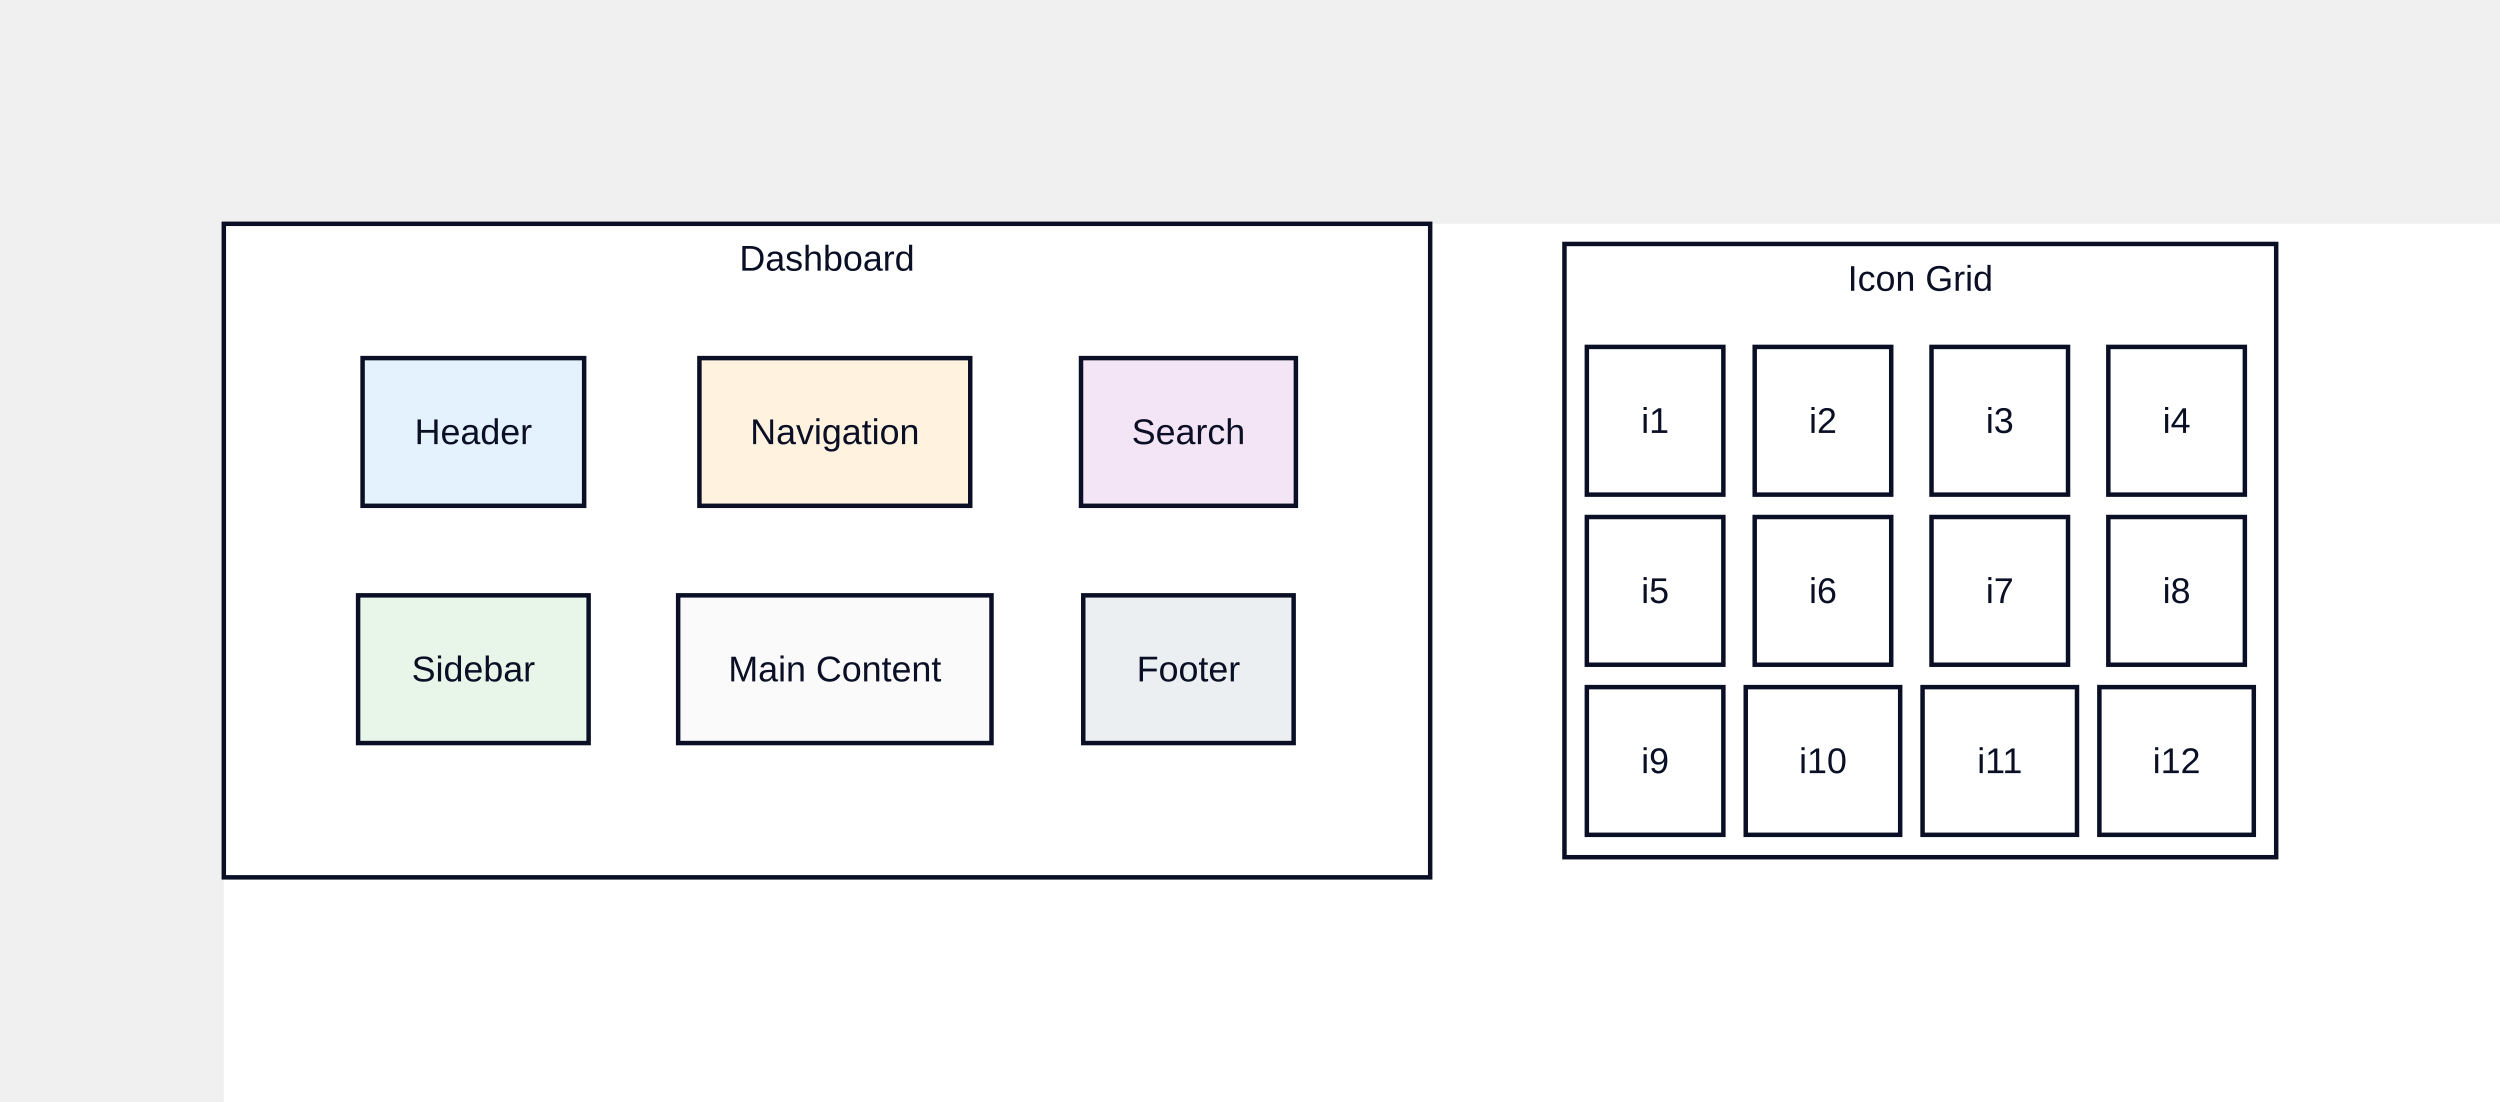
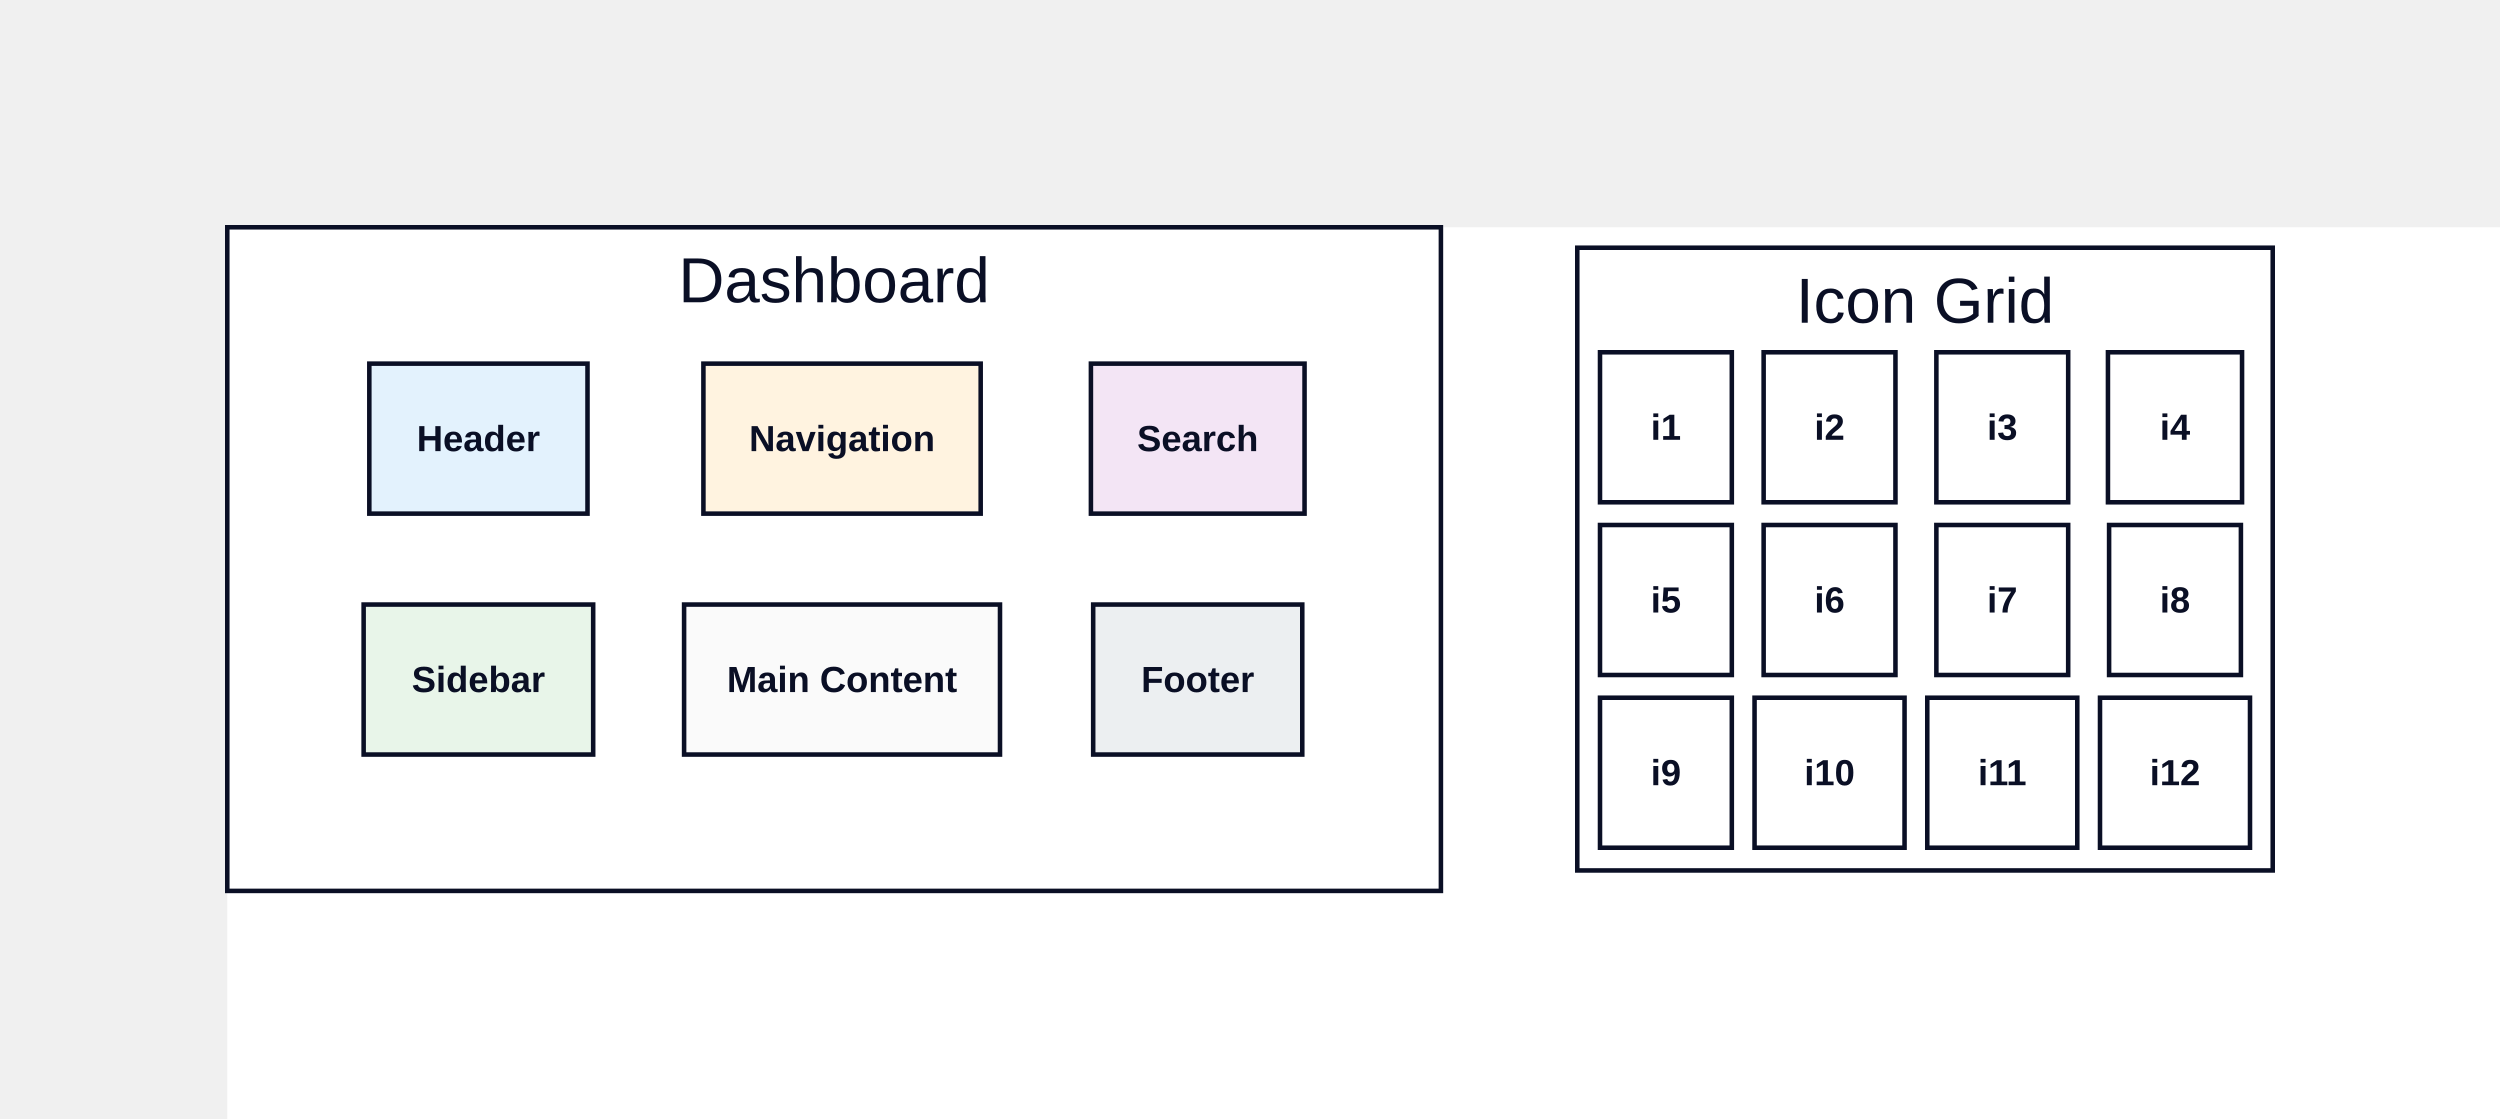
- <svg xmlns="http://www.w3.org/2000/svg" width="1117" height="492" viewBox="-100 -100 1117 492" data-d2-version="0.1.0">
+ <svg xmlns="http://www.w3.org/2000/svg" width="1100" height="492" viewBox="-100 -100 1100 492" data-d2-version="0.1.0">
  <defs>
    <marker id="arrow-triangle" markerWidth="10" markerHeight="10" refX="10" refY="5" orient="auto" markerUnits="strokeWidth">
      <path d="M0,0 L10,5 L0,10 Z" fill="#0A0F25" />
    </marker>
    <marker id="arrow-triangle-reverse" markerWidth="10" markerHeight="10" refX="0" refY="5" orient="auto" markerUnits="strokeWidth">
      <path d="M10,0 L0,5 L10,10 Z" fill="#0A0F25" />
    </marker>
    <marker id="arrow-diamond" markerWidth="10" markerHeight="10" refX="10" refY="5" orient="auto" markerUnits="strokeWidth">
      <path d="M0,5 L5,0 L10,5 L5,10 Z" fill="#0A0F25" />
    </marker>
    <marker id="arrow-diamond-reverse" markerWidth="10" markerHeight="10" refX="0" refY="5" orient="auto" markerUnits="strokeWidth">
      <path d="M0,5 L5,0 L10,5 L5,10 Z" fill="#0A0F25" />
    </marker>
    <marker id="arrow-circle" markerWidth="10" markerHeight="10" refX="6" refY="5" orient="auto" markerUnits="strokeWidth">
      <circle cx="5" cy="5" r="4" fill="#0A0F25" />
    </marker>
    <marker id="arrow-circle-reverse" markerWidth="10" markerHeight="10" refX="4" refY="5" orient="auto" markerUnits="strokeWidth">
      <circle cx="5" cy="5" r="4" fill="#0A0F25" />
    </marker>
    <marker id="arrow-cf-one" markerWidth="10" markerHeight="10" refX="10" refY="5" orient="auto" markerUnits="strokeWidth">
      <line x1="10" y1="0" x2="10" y2="10" stroke="#0A0F25" stroke-width="2" />
    </marker>
    <marker id="arrow-cf-one-reverse" markerWidth="10" markerHeight="10" refX="0" refY="5" orient="auto" markerUnits="strokeWidth">
      <line x1="0" y1="0" x2="0" y2="10" stroke="#0A0F25" stroke-width="2" />
    </marker>
    <marker id="arrow-cf-many" markerWidth="10" markerHeight="10" refX="10" refY="5" orient="auto" markerUnits="strokeWidth">
      <path d="M0,5 L10,0 M0,5 L10,5 M0,5 L10,10" stroke="#0A0F25" stroke-width="2" fill="none" />
    </marker>
    <marker id="arrow-cf-many-reverse" markerWidth="10" markerHeight="10" refX="0" refY="5" orient="auto" markerUnits="strokeWidth">
      <path d="M10,5 L0,0 M10,5 L0,5 M10,5 L0,10" stroke="#0A0F25" stroke-width="2" fill="none" />
    </marker>
    <marker id="arrow-cf-one-required" markerWidth="10" markerHeight="10" refX="10" refY="5" orient="auto" markerUnits="strokeWidth">
      <line x1="10" y1="0" x2="10" y2="10" stroke="#0A0F25" stroke-width="2" />
      <line x1="7" y1="0" x2="7" y2="10" stroke="#0A0F25" stroke-width="2" />
    </marker>
    <marker id="arrow-cf-one-required-reverse" markerWidth="10" markerHeight="10" refX="0" refY="5" orient="auto" markerUnits="strokeWidth">
      <line x1="0" y1="0" x2="0" y2="10" stroke="#0A0F25" stroke-width="2" />
      <line x1="3" y1="0" x2="3" y2="10" stroke="#0A0F25" stroke-width="2" />
    </marker>
    <marker id="arrow-cf-many-required" markerWidth="10" markerHeight="10" refX="10" refY="5" orient="auto" markerUnits="strokeWidth">
      <path d="M0,5 L10,0 M0,5 L10,5 M0,5 L10,10" stroke="#0A0F25" stroke-width="2" fill="none" />
      <line x1="3" y1="0" x2="3" y2="10" stroke="#0A0F25" stroke-width="2" />
    </marker>
    <marker id="arrow-cf-many-required-reverse" markerWidth="10" markerHeight="10" refX="0" refY="5" orient="auto" markerUnits="strokeWidth">
      <path d="M10,5 L0,0 M10,5 L0,5 M10,5 L0,10" stroke="#0A0F25" stroke-width="2" fill="none" />
      <line x1="7" y1="0" x2="7" y2="10" stroke="#0A0F25" stroke-width="2" />
    </marker>
    <marker id="arrow-cf-one-optional" markerWidth="10" markerHeight="10" refX="10" refY="5" orient="auto" markerUnits="strokeWidth">
      <line x1="10" y1="0" x2="10" y2="10" stroke="#0A0F25" stroke-width="2" />
      <circle cx="7" cy="5" r="2" stroke="#0A0F25" stroke-width="2" fill="white" />
    </marker>
    <marker id="arrow-cf-one-optional-reverse" markerWidth="10" markerHeight="10" refX="0" refY="5" orient="auto" markerUnits="strokeWidth">
      <line x1="0" y1="0" x2="0" y2="10" stroke="#0A0F25" stroke-width="2" />
      <circle cx="3" cy="5" r="2" stroke="#0A0F25" stroke-width="2" fill="white" />
    </marker>
    <marker id="arrow-cf-many-optional" markerWidth="10" markerHeight="10" refX="10" refY="5" orient="auto" markerUnits="strokeWidth">
      <path d="M0,5 L10,0 M0,5 L10,5 M0,5 L10,10" stroke="#0A0F25" stroke-width="2" fill="none" />
      <circle cx="3" cy="5" r="2" stroke="#0A0F25" stroke-width="2" fill="white" />
    </marker>
    <marker id="arrow-cf-many-optional-reverse" markerWidth="10" markerHeight="10" refX="0" refY="5" orient="auto" markerUnits="strokeWidth">
      <path d="M10,5 L0,0 M10,5 L0,5 M10,5 L0,10" stroke="#0A0F25" stroke-width="2" fill="none" />
      <circle cx="7" cy="5" r="2" stroke="#0A0F25" stroke-width="2" fill="white" />
    </marker>
    <marker id="arrow-line" markerWidth="10" markerHeight="10" refX="10" refY="5" orient="auto" markerUnits="strokeWidth">
      <line x1="10" y1="0" x2="10" y2="10" stroke="#0A0F25" stroke-width="2" />
    </marker>
    <marker id="arrow-line-reverse" markerWidth="10" markerHeight="10" refX="0" refY="5" orient="auto" markerUnits="strokeWidth">
      <line x1="0" y1="0" x2="0" y2="10" stroke="#0A0F25" stroke-width="2" />
    </marker>
    <marker id="arrow-open" markerWidth="10" markerHeight="10" refX="10" refY="5" orient="auto" markerUnits="strokeWidth">
      <path d="M0,0 L10,5 L0,10" stroke="#0A0F25" stroke-width="2" fill="none" />
    </marker>
    <marker id="arrow-open-reverse" markerWidth="10" markerHeight="10" refX="0" refY="5" orient="auto" markerUnits="strokeWidth">
      <path d="M10,0 L0,5 L10,10" stroke="#0A0F25" stroke-width="2" fill="none" />
    </marker>
    <marker id="arrow" markerWidth="10" markerHeight="10" refX="10" refY="5" orient="auto" markerUnits="strokeWidth">
      <path d="M0,0 L10,5 L0,10 Z" fill="#0A0F25" />
    </marker>
    <marker id="arrow-reverse" markerWidth="10" markerHeight="10" refX="0" refY="5" orient="auto" markerUnits="strokeWidth">
      <path d="M10,0 L0,5 L10,10 Z" fill="#0A0F25" />
    </marker>
  </defs>
  <rect width="100%" height="100%" fill="#FFFFFF" />
  <g id="base-layer">
-     <rect x="0" y="0" width="539" height="292" fill="#FFFFFF" stroke="#0A0F25" stroke-width="2" rx="0" ry="0" />
-     <rect x="599" y="9" width="318" height="274" fill="#FFFFFF" stroke="#0A0F25" stroke-width="2" rx="0" ry="0" />
-     <rect x="383" y="60" width="96" height="66" fill="#f3e5f5" stroke="#0A0F25" stroke-width="2" rx="0" ry="0" />
-     <rect x="60" y="166" width="103" height="66" fill="#e8f5e9" stroke="#0A0F25" stroke-width="2" rx="0" ry="0" />
-     <rect x="203" y="166" width="140" height="66" fill="#fafafa" stroke="#0A0F25" stroke-width="2" rx="0" ry="0" />
-     <rect x="384" y="166" width="94" height="66" fill="#eceff1" stroke="#0A0F25" stroke-width="2" rx="0" ry="0" />
-     <rect x="62" y="60" width="99" height="66" fill="#e3f2fd" stroke="#0A0F25" stroke-width="2" rx="0" ry="0" />
-     <rect x="609" y="55" width="61" height="66" fill="#FFFFFF" stroke="#0A0F25" stroke-width="2" rx="0" ry="0" />
-     <rect x="684" y="55" width="61" height="66" fill="#FFFFFF" stroke="#0A0F25" stroke-width="2" rx="0" ry="0" />
-     <rect x="763" y="55" width="61" height="66" fill="#FFFFFF" stroke="#0A0F25" stroke-width="2" rx="0" ry="0" />
-     <rect x="842" y="55" width="61" height="66" fill="#FFFFFF" stroke="#0A0F25" stroke-width="2" rx="0" ry="0" />
-     <rect x="609" y="131" width="61" height="66" fill="#FFFFFF" stroke="#0A0F25" stroke-width="2" rx="0" ry="0" />
-     <rect x="684" y="131" width="61" height="66" fill="#FFFFFF" stroke="#0A0F25" stroke-width="2" rx="0" ry="0" />
-     <rect x="763" y="131" width="61" height="66" fill="#FFFFFF" stroke="#0A0F25" stroke-width="2" rx="0" ry="0" />
-     <rect x="842" y="131" width="61" height="66" fill="#FFFFFF" stroke="#0A0F25" stroke-width="2" rx="0" ry="0" />
-     <rect x="609" y="207" width="61" height="66" fill="#FFFFFF" stroke="#0A0F25" stroke-width="2" rx="0" ry="0" />
-     <rect x="680" y="207" width="69" height="66" fill="#FFFFFF" stroke="#0A0F25" stroke-width="2" rx="0" ry="0" />
-     <rect x="759" y="207" width="69" height="66" fill="#FFFFFF" stroke="#0A0F25" stroke-width="2" rx="0" ry="0" />
-     <rect x="838" y="207" width="69" height="66" fill="#FFFFFF" stroke="#0A0F25" stroke-width="2" rx="0" ry="0" />
-     <rect x="212.5" y="60" width="121" height="66" fill="#fff3e0" stroke="#0A0F25" stroke-width="2" rx="0" ry="0" />
-     <text x="269.5" y="20.94" text-anchor="middle" dominant-baseline="alphabetic" font-family="Arial, sans-serif" font-size="16" style="fill: #0A0F25">Dashboard</text>
-     <text x="758" y="29.94" text-anchor="middle" dominant-baseline="alphabetic" font-family="Arial, sans-serif" font-size="16" style="fill: #0A0F25">Icon Grid</text>
-     <text x="431" y="98.44" text-anchor="middle" dominant-baseline="alphabetic" font-family="Arial, sans-serif" font-size="16" style="fill: #0A0F25">Search</text>
-     <text x="111.5" y="204.44" text-anchor="middle" dominant-baseline="alphabetic" font-family="Arial, sans-serif" font-size="16" style="fill: #0A0F25">Sidebar</text>
-     <text x="273" y="204.44" text-anchor="middle" dominant-baseline="alphabetic" font-family="Arial, sans-serif" font-size="16" style="fill: #0A0F25">Main Content</text>
-     <text x="431" y="204.44" text-anchor="middle" dominant-baseline="alphabetic" font-family="Arial, sans-serif" font-size="16" style="fill: #0A0F25">Footer</text>
-     <text x="111.5" y="98.44" text-anchor="middle" dominant-baseline="alphabetic" font-family="Arial, sans-serif" font-size="16" style="fill: #0A0F25">Header</text>
-     <text x="639.5" y="93.44" text-anchor="middle" dominant-baseline="alphabetic" font-family="Arial, sans-serif" font-size="16" style="fill: #0A0F25">i1</text>
-     <text x="714.5" y="93.44" text-anchor="middle" dominant-baseline="alphabetic" font-family="Arial, sans-serif" font-size="16" style="fill: #0A0F25">i2</text>
-     <text x="793.5" y="93.44" text-anchor="middle" dominant-baseline="alphabetic" font-family="Arial, sans-serif" font-size="16" style="fill: #0A0F25">i3</text>
-     <text x="872.5" y="93.44" text-anchor="middle" dominant-baseline="alphabetic" font-family="Arial, sans-serif" font-size="16" style="fill: #0A0F25">i4</text>
-     <text x="639.5" y="169.44" text-anchor="middle" dominant-baseline="alphabetic" font-family="Arial, sans-serif" font-size="16" style="fill: #0A0F25">i5</text>
-     <text x="714.5" y="169.44" text-anchor="middle" dominant-baseline="alphabetic" font-family="Arial, sans-serif" font-size="16" style="fill: #0A0F25">i6</text>
-     <text x="793.5" y="169.44" text-anchor="middle" dominant-baseline="alphabetic" font-family="Arial, sans-serif" font-size="16" style="fill: #0A0F25">i7</text>
-     <text x="872.5" y="169.44" text-anchor="middle" dominant-baseline="alphabetic" font-family="Arial, sans-serif" font-size="16" style="fill: #0A0F25">i8</text>
-     <text x="639.5" y="245.44" text-anchor="middle" dominant-baseline="alphabetic" font-family="Arial, sans-serif" font-size="16" style="fill: #0A0F25">i9</text>
-     <text x="714.5" y="245.44" text-anchor="middle" dominant-baseline="alphabetic" font-family="Arial, sans-serif" font-size="16" style="fill: #0A0F25">i10</text>
-     <text x="793.5" y="245.44" text-anchor="middle" dominant-baseline="alphabetic" font-family="Arial, sans-serif" font-size="16" style="fill: #0A0F25">i11</text>
-     <text x="872.5" y="245.44" text-anchor="middle" dominant-baseline="alphabetic" font-family="Arial, sans-serif" font-size="16" style="fill: #0A0F25">i12</text>
-     <text x="273" y="98.44" text-anchor="middle" dominant-baseline="alphabetic" font-family="Arial, sans-serif" font-size="16" style="fill: #0A0F25">Navigation</text>
+     <rect x="0" y="0" width="534" height="292" fill="#FFFFFF" stroke="#0A0F25" stroke-width="2" rx="0" ry="0" />
+     <rect x="594" y="9" width="306" height="274" fill="#FFFFFF" stroke="#0A0F25" stroke-width="2" rx="0" ry="0" />
+     <rect x="209.5" y="60" width="122" height="66" fill="#fff3e0" stroke="#0A0F25" stroke-width="2" rx="0" ry="0" />
+     <rect x="380" y="60" width="94" height="66" fill="#f3e5f5" stroke="#0A0F25" stroke-width="2" rx="0" ry="0" />
+     <rect x="60" y="166" width="101" height="66" fill="#e8f5e9" stroke="#0A0F25" stroke-width="2" rx="0" ry="0" />
+     <rect x="201" y="166" width="139" height="66" fill="#fafafa" stroke="#0A0F25" stroke-width="2" rx="0" ry="0" />
+     <rect x="381" y="166" width="92" height="66" fill="#eceff1" stroke="#0A0F25" stroke-width="2" rx="0" ry="0" />
+     <rect x="62.5" y="60" width="96" height="66" fill="#e3f2fd" stroke="#0A0F25" stroke-width="2" rx="0" ry="0" />
+     <rect x="604" y="55" width="58" height="66" fill="#FFFFFF" stroke="#0A0F25" stroke-width="2" rx="0" ry="0" />
+     <rect x="676" y="55" width="58" height="66" fill="#FFFFFF" stroke="#0A0F25" stroke-width="2" rx="0" ry="0" />
+     <rect x="752" y="55" width="58" height="66" fill="#FFFFFF" stroke="#0A0F25" stroke-width="2" rx="0" ry="0" />
+     <rect x="827.5" y="55" width="59" height="66" fill="#FFFFFF" stroke="#0A0F25" stroke-width="2" rx="0" ry="0" />
+     <rect x="604" y="131" width="58" height="66" fill="#FFFFFF" stroke="#0A0F25" stroke-width="2" rx="0" ry="0" />
+     <rect x="676" y="131" width="58" height="66" fill="#FFFFFF" stroke="#0A0F25" stroke-width="2" rx="0" ry="0" />
+     <rect x="752" y="131" width="58" height="66" fill="#FFFFFF" stroke="#0A0F25" stroke-width="2" rx="0" ry="0" />
+     <rect x="828" y="131" width="58" height="66" fill="#FFFFFF" stroke="#0A0F25" stroke-width="2" rx="0" ry="0" />
+     <rect x="604" y="207" width="58" height="66" fill="#FFFFFF" stroke="#0A0F25" stroke-width="2" rx="0" ry="0" />
+     <rect x="672" y="207" width="66" height="66" fill="#FFFFFF" stroke="#0A0F25" stroke-width="2" rx="0" ry="0" />
+     <rect x="748" y="207" width="66" height="66" fill="#FFFFFF" stroke="#0A0F25" stroke-width="2" rx="0" ry="0" />
+     <rect x="824" y="207" width="66" height="66" fill="#FFFFFF" stroke="#0A0F25" stroke-width="2" rx="0" ry="0" />
+     <text x="267" y="33" text-anchor="middle" dominant-baseline="alphabetic" font-family="Arial, sans-serif" font-size="28" style="fill: #0A0F25">Dashboard</text>
+     <text x="747" y="42" text-anchor="middle" dominant-baseline="alphabetic" font-family="Arial, sans-serif" font-size="28" style="fill: #0A0F25">Icon Grid</text>
+     <text x="270.5" y="98.5" text-anchor="middle" dominant-baseline="alphabetic" font-family="Arial, sans-serif" font-size="16" style="fill: #0A0F25; font-weight: 700">Navigation</text>
+     <text x="427" y="98.5" text-anchor="middle" dominant-baseline="alphabetic" font-family="Arial, sans-serif" font-size="16" style="fill: #0A0F25; font-weight: 700">Search</text>
+     <text x="110.5" y="204.5" text-anchor="middle" dominant-baseline="alphabetic" font-family="Arial, sans-serif" font-size="16" style="fill: #0A0F25; font-weight: 700">Sidebar</text>
+     <text x="270.5" y="204.5" text-anchor="middle" dominant-baseline="alphabetic" font-family="Arial, sans-serif" font-size="16" style="fill: #0A0F25; font-weight: 700">Main Content</text>
+     <text x="427" y="204.5" text-anchor="middle" dominant-baseline="alphabetic" font-family="Arial, sans-serif" font-size="16" style="fill: #0A0F25; font-weight: 700">Footer</text>
+     <text x="110.5" y="98.5" text-anchor="middle" dominant-baseline="alphabetic" font-family="Arial, sans-serif" font-size="16" style="fill: #0A0F25; font-weight: 700">Header</text>
+     <text x="633" y="93.5" text-anchor="middle" dominant-baseline="alphabetic" font-family="Arial, sans-serif" font-size="16" style="fill: #0A0F25; font-weight: 700">i1</text>
+     <text x="705" y="93.5" text-anchor="middle" dominant-baseline="alphabetic" font-family="Arial, sans-serif" font-size="16" style="fill: #0A0F25; font-weight: 700">i2</text>
+     <text x="781" y="93.5" text-anchor="middle" dominant-baseline="alphabetic" font-family="Arial, sans-serif" font-size="16" style="fill: #0A0F25; font-weight: 700">i3</text>
+     <text x="857" y="93.5" text-anchor="middle" dominant-baseline="alphabetic" font-family="Arial, sans-serif" font-size="16" style="fill: #0A0F25; font-weight: 700">i4</text>
+     <text x="633" y="169.5" text-anchor="middle" dominant-baseline="alphabetic" font-family="Arial, sans-serif" font-size="16" style="fill: #0A0F25; font-weight: 700">i5</text>
+     <text x="705" y="169.5" text-anchor="middle" dominant-baseline="alphabetic" font-family="Arial, sans-serif" font-size="16" style="fill: #0A0F25; font-weight: 700">i6</text>
+     <text x="781" y="169.5" text-anchor="middle" dominant-baseline="alphabetic" font-family="Arial, sans-serif" font-size="16" style="fill: #0A0F25; font-weight: 700">i7</text>
+     <text x="857" y="169.5" text-anchor="middle" dominant-baseline="alphabetic" font-family="Arial, sans-serif" font-size="16" style="fill: #0A0F25; font-weight: 700">i8</text>
+     <text x="633" y="245.5" text-anchor="middle" dominant-baseline="alphabetic" font-family="Arial, sans-serif" font-size="16" style="fill: #0A0F25; font-weight: 700">i9</text>
+     <text x="705" y="245.5" text-anchor="middle" dominant-baseline="alphabetic" font-family="Arial, sans-serif" font-size="16" style="fill: #0A0F25; font-weight: 700">i10</text>
+     <text x="781" y="245.5" text-anchor="middle" dominant-baseline="alphabetic" font-family="Arial, sans-serif" font-size="16" style="fill: #0A0F25; font-weight: 700">i11</text>
+     <text x="857" y="245.5" text-anchor="middle" dominant-baseline="alphabetic" font-family="Arial, sans-serif" font-size="16" style="fill: #0A0F25; font-weight: 700">i12</text>
  </g>
</svg>
